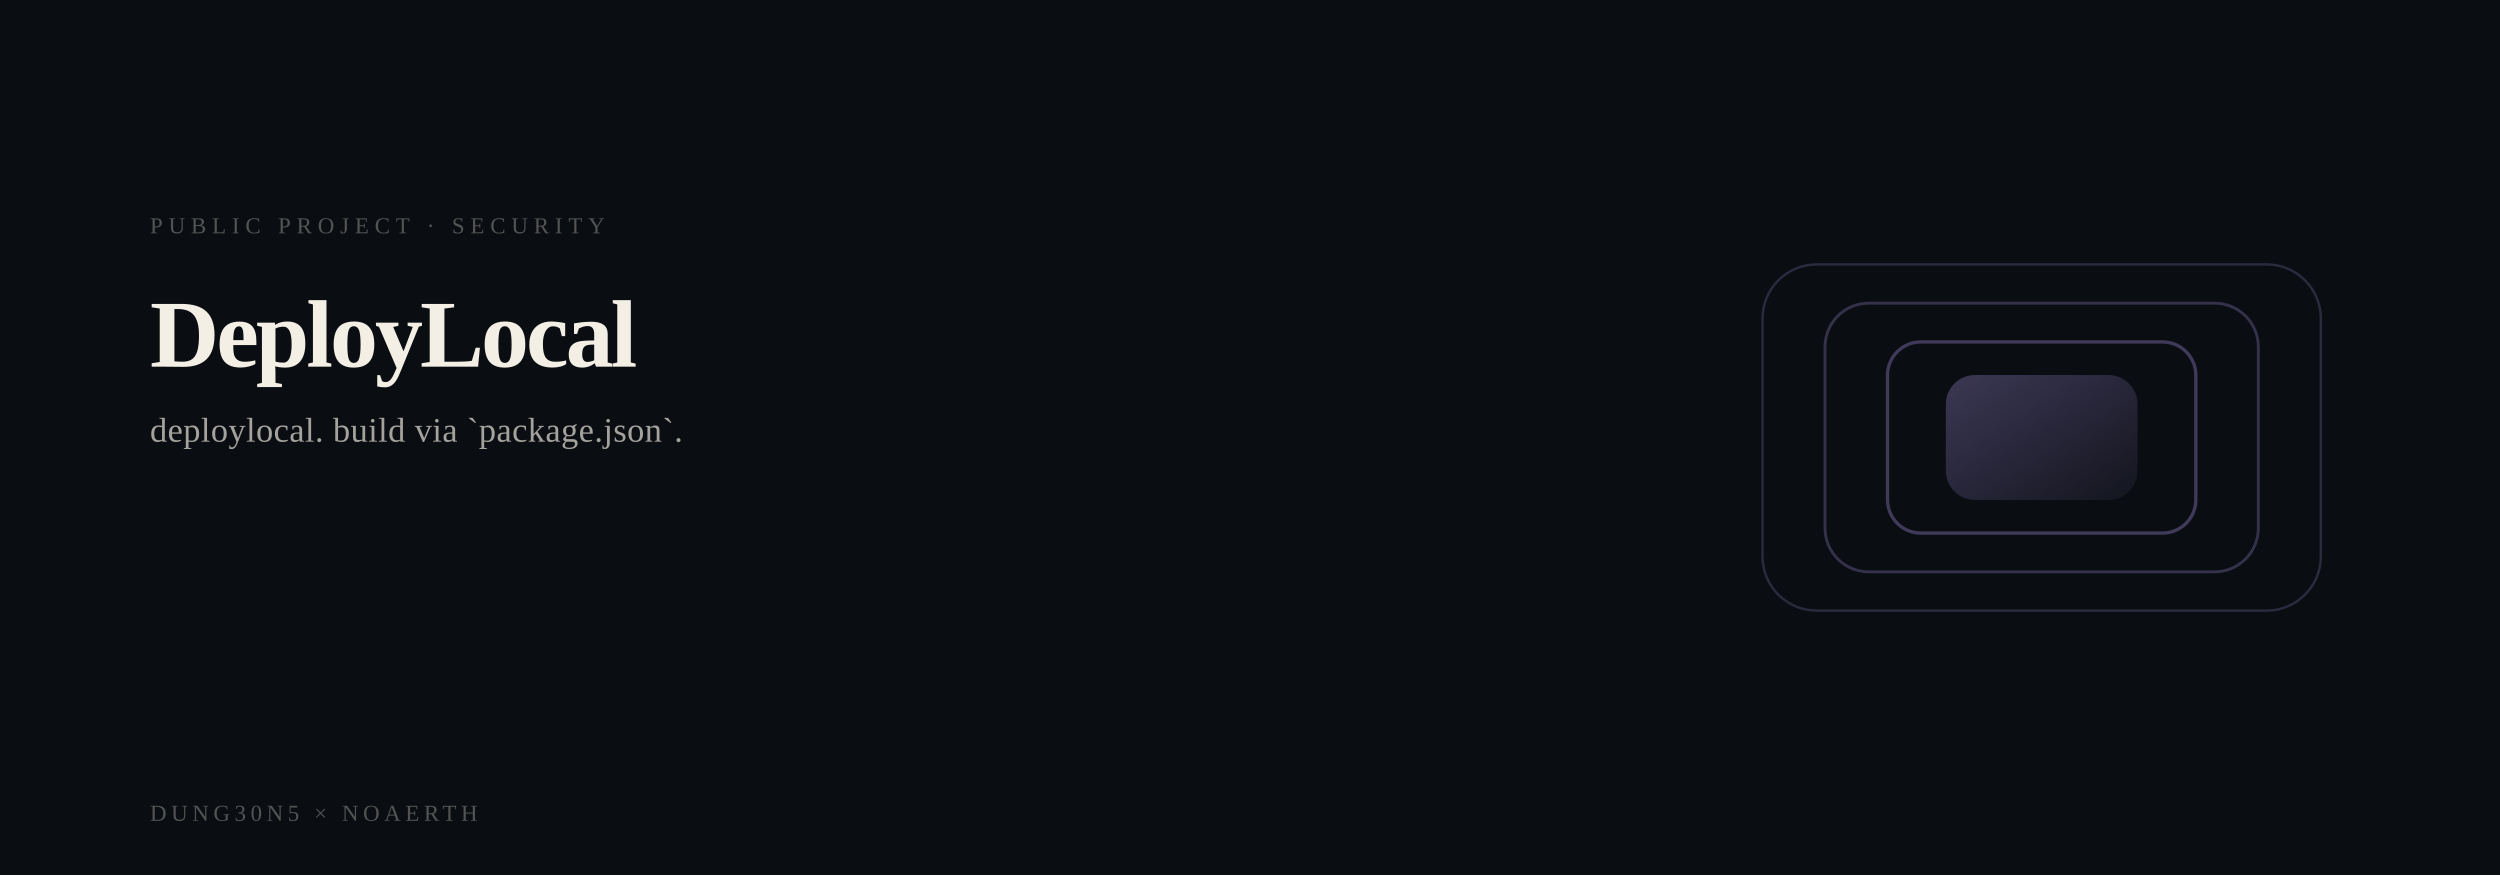
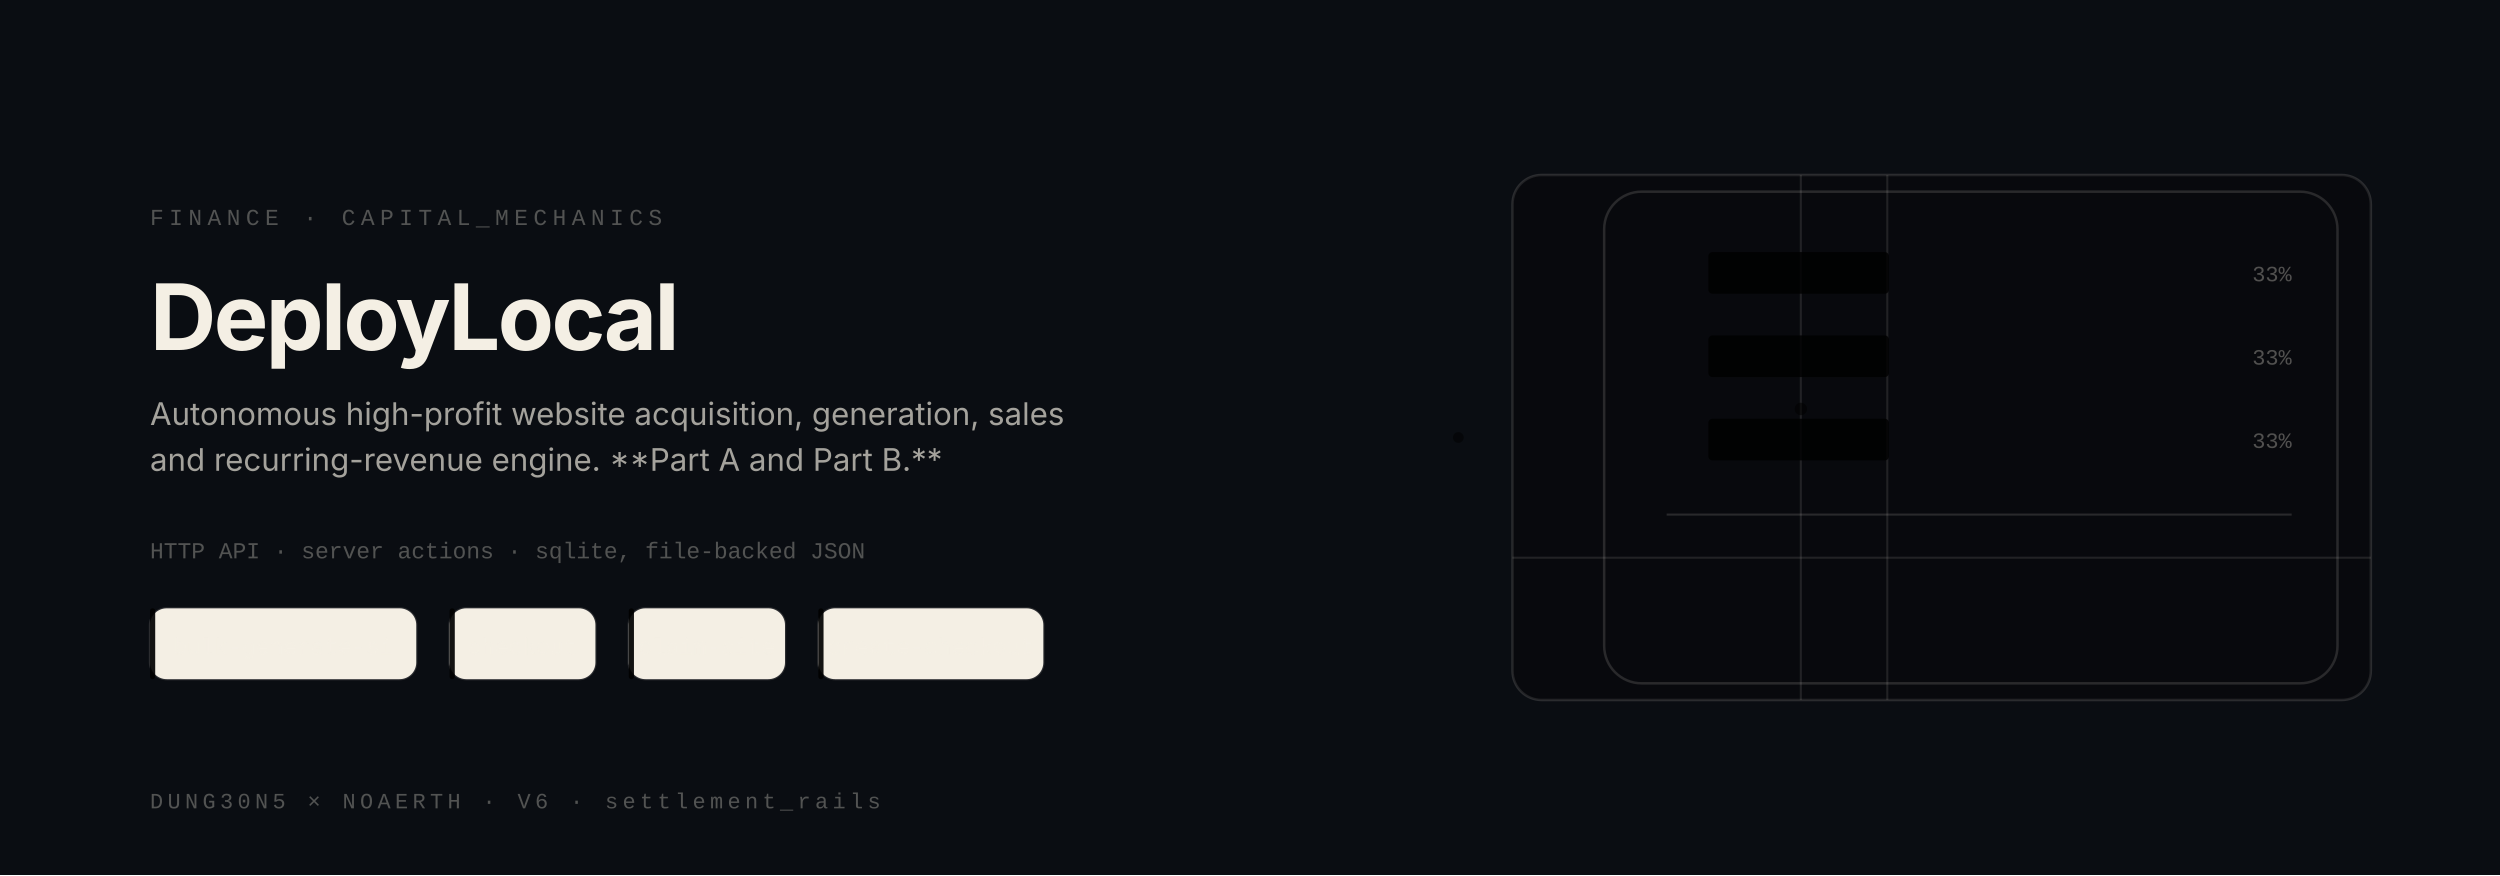
- <svg xmlns="http://www.w3.org/2000/svg" viewBox="0 0 1200 420" width="1200" height="420" role="img" aria-label="DeployLocal: lattice with partial connectivity. Motion depicts peers exchange state and converge.">
-   <defs>
-     <linearGradient id="hero-deploylocal-dark-a" x1="0" y1="0" x2="1" y2="1">
-       <stop offset="0" stop-color="#9d8bd6" stop-opacity="0.85" />
-       <stop offset="1" stop-color="#9d8bd6" stop-opacity="0.15" />
-     </linearGradient>
-   </defs>
+ <svg xmlns="http://www.w3.org/2000/svg" viewBox="0 0 1200 420" width="1200" height="420" role="img" aria-label="DeployLocal: value enters, allocates across positions, and settles">
  <rect width="1200" height="420" fill="#0a0d12" />
-   <rect x="906" y="164.12" width="148" height="91.76" rx="16" fill="none" stroke="#9d8bd6" stroke-width="1.60" opacity="0.36" />
-   <rect x="876" y="145.52" width="208" height="128.96" rx="21" fill="none" stroke="#9d8bd6" stroke-width="1.38" opacity="0.29" />
-   <rect x="846" y="126.92" width="268" height="166.16" rx="26" fill="none" stroke="#9d8bd6" stroke-width="1.16" opacity="0.23" />
-   <rect x="934" y="180" width="92" height="60" rx="14" fill="url(#hero-deploylocal-dark-a)" opacity="0.40" />
-   <text x="72" y="112" fill="#f4efe44f" font-size="11" letter-spacing="2.8">PUBLIC PROJECT · SECURITY</text>
-   <text x="72" y="176" fill="#f4efe4" font-size="46" font-weight="660" letter-spacing="-1.4">DeployLocal</text>
-   <text x="72" y="212" fill="#f4efe4a8" font-size="16.5" letter-spacing="0.2">deploylocal. build via `package.json`.</text>
-   <rect x="72" y="266" width="106" height="40" rx="9" fill="#f4efe4" fill-opacity="0.05" stroke="#f4efe424" stroke-width="1.1" opacity="0">
-     <animate attributeName="opacity" from="0" to="1" dur="0.5s" begin="0.50s" fill="freeze" />
-   </rect>
-   <rect x="72" y="266" width="2.5" height="40" rx="1.2" fill="#9d8bd6" opacity="0">
-     <animate attributeName="opacity" from="0" to="0.9" dur="0.5s" begin="0.50s" fill="freeze" />
-   </rect>
-   <text x="125" y="291" fill="#f4efe4" font-size="11.5" text-anchor="middle" font-family="ui-monospace,SFMono-Regular,Menlo,monospace" opacity="0">request<animate attributeName="opacity" from="0" to="1" dur="0.5s" begin="0.65s" fill="freeze" />
-   </text>
-   <rect x="194" y="266" width="106" height="40" rx="9" fill="#f4efe4" fill-opacity="0.05" stroke="#f4efe424" stroke-width="1.1" opacity="0">
-     <animate attributeName="opacity" from="0" to="1" dur="0.5s" begin="1.00s" fill="freeze" />
-   </rect>
-   <rect x="194" y="266" width="2.5" height="40" rx="1.2" fill="#9d8bd6" opacity="0">
-     <animate attributeName="opacity" from="0" to="0.9" dur="0.5s" begin="1.00s" fill="freeze" />
-   </rect>
-   <text x="247" y="291" fill="#f4efe4" font-size="11.5" text-anchor="middle" font-family="ui-monospace,SFMono-Regular,Menlo,monospace" opacity="0">peer exchange<animate attributeName="opacity" from="0" to="1" dur="0.5s" begin="1.15s" fill="freeze" />
-   </text>
-   <rect x="316" y="266" width="106" height="40" rx="9" fill="#f4efe4" fill-opacity="0.05" stroke="#f4efe424" stroke-width="1.1" opacity="0">
-     <animate attributeName="opacity" from="0" to="1" dur="0.5s" begin="1.50s" fill="freeze" />
-   </rect>
-   <rect x="316" y="266" width="2.5" height="40" rx="1.2" fill="#9d8bd6" opacity="0">
-     <animate attributeName="opacity" from="0" to="0.9" dur="0.5s" begin="1.50s" fill="freeze" />
-   </rect>
-   <text x="369" y="291" fill="#f4efe4" font-size="11.5" text-anchor="middle" font-family="ui-monospace,SFMono-Regular,Menlo,monospace" opacity="0">attest<animate attributeName="opacity" from="0" to="1" dur="0.5s" begin="1.65s" fill="freeze" />
-   </text>
-   <rect x="438" y="266" width="106" height="40" rx="9" fill="#f4efe4" fill-opacity="0.05" stroke="#f4efe424" stroke-width="1.1" opacity="0">
-     <animate attributeName="opacity" from="0" to="1" dur="0.5s" begin="2.00s" fill="freeze" />
-   </rect>
-   <rect x="438" y="266" width="2.5" height="40" rx="1.2" fill="#e7c27a" opacity="0">
-     <animate attributeName="opacity" from="0" to="0.9" dur="0.5s" begin="2.00s" fill="freeze" />
-   </rect>
-   <text x="491" y="291" fill="#f4efe4" font-size="11.5" text-anchor="middle" font-family="ui-monospace,SFMono-Regular,Menlo,monospace" opacity="0">accept<animate attributeName="opacity" from="0" to="1" dur="0.5s" begin="2.15s" fill="freeze" />
-   </text>
-   <text x="72" y="394" fill="#f4efe44f" font-size="11" letter-spacing="2.2">DUNG30N5 × NOAERTH</text>
+   <text x="72" y="108" font-family="ui-monospace, SFMono-Regular, Menlo, Monaco, Consolas, 'Liberation Mono', monospace" font-size="11" letter-spacing="2.6" fill="#f4efe44f">FINANCE · CAPITAL_MECHANICS</text>
+   <text x="72" y="168" font-family="-apple-system, BlinkMacSystemFont, 'Segoe UI', Inter, Helvetica, Arial, sans-serif" font-size="44" font-weight="660" letter-spacing="-1.2" fill="#f4efe4">DeployLocal</text>
+   <text x="72" y="204" font-family="-apple-system, BlinkMacSystemFont, 'Segoe UI', Inter, Helvetica, Arial, sans-serif" font-size="15" fill="#f4efe4a8">Autonomous high-profit website acquisition, generation, sales</text>
+   <text x="72" y="226" font-family="-apple-system, BlinkMacSystemFont, 'Segoe UI', Inter, Helvetica, Arial, sans-serif" font-size="15" fill="#f4efe4a8">and recurring-revenue engine. **Part A and Part B.**</text>
+   <text x="72" y="268" font-family="ui-monospace, SFMono-Regular, Menlo, Monaco, Consolas, 'Liberation Mono', monospace" font-size="11" fill="#f4efe44f">HTTP API · server actions · sqlite, file-backed JSON</text>
+   <rect x="72.0" y="292.0" width="127.8" height="34.0" rx="8" fill="#f4efe4" stroke="#f4efe424" stroke-width="1.1" />
+   <rect x="72.0" y="292.0" width="2.5" height="34.0" rx="1.2" fill="amber" opacity="0.92" />
+   <text x="135.9" y="314" font-family="ui-monospace, SFMono-Regular, Menlo, Monaco, Consolas, 'Liberation Mono', monospace" font-size="11" fill="#f4efe4" fill-opacity="0.82" text-anchor="middle">bulk-generate-si</text>
+   <rect x="215.8" y="292.0" width="70.0" height="34.0" rx="8" fill="#f4efe4" stroke="#f4efe424" stroke-width="1.1" />
+   <rect x="215.8" y="292.0" width="2.5" height="34.0" rx="1.2" fill="amber" opacity="0.92" />
+   <text x="250.8" y="314" font-family="ui-monospace, SFMono-Regular, Menlo, Monaco, Consolas, 'Liberation Mono', monospace" font-size="11" fill="#f4efe4" fill-opacity="0.82" text-anchor="middle">checkout</text>
+   <rect x="301.8" y="292.0" width="75.0" height="34.0" rx="8" fill="#f4efe4" stroke="#f4efe424" stroke-width="1.1" />
+   <rect x="301.8" y="292.0" width="2.5" height="34.0" rx="1.2" fill="amber" opacity="0.92" />
+   <text x="339.3" y="314" font-family="ui-monospace, SFMono-Regular, Menlo, Monaco, Consolas, 'Liberation Mono', monospace" font-size="11" fill="#f4efe4" fill-opacity="0.82" text-anchor="middle">claim-site</text>
+   <rect x="392.8" y="292.0" width="108.0" height="34.0" rx="8" fill="#f4efe4" stroke="#f4efe424" stroke-width="1.1" />
+   <rect x="392.8" y="292.0" width="2.5" height="34.0" rx="1.2" fill="mint" opacity="0.92" />
+   <text x="446.8" y="314" font-family="ui-monospace, SFMono-Regular, Menlo, Monaco, Consolas, 'Liberation Mono', monospace" font-size="11" fill="#f4efe4" fill-opacity="0.82" text-anchor="middle">create-checkout</text>
+   <rect x="726.0" y="84.0" width="412.0" height="252.0" rx="14" fill="amber" fill-opacity="0.05" />
+   <line x1="740.0" y1="85.0" x2="1124.0" y2="85.0" stroke="amber" stroke-width="1.6" opacity="0.4" />
+   <rect x="726.0" y="84.0" width="412.0" height="252.0" rx="14" fill="none" stroke="#f4efe424" stroke-width="1.2" />
+   <line x1="864.4" y1="84.0" x2="864.4" y2="336.0" stroke="#f4efe424" stroke-width="1" />
+   <line x1="905.9" y1="84.0" x2="905.9" y2="336.0" stroke="#f4efe424" stroke-width="1" />
+   <line x1="726.0" y1="267.7" x2="1138.0" y2="267.7" stroke="#f4efe424" stroke-width="1" />
+   <circle cx="864.4" cy="196.3" r="3" fill="amber" opacity="0.55" />
+   <rect x="726.0" y="84.0" width="412.0" height="252.0" rx="14" fill="#000" fill-opacity="0.22" />
+   <path d="M1094.0 302.0 h20 M1104.0 292.0 v20" stroke="mint" stroke-width="1.4" opacity="0.6" />
+   <rect x="770" y="92" width="352" height="236" rx="18" fill="none" stroke="#f4efe424" stroke-width="1.2" />
+   <rect x="820.0" y="121.0" width="86.7" height="20.0" rx="2" fill="mint" opacity="0.82" />
+   <text x="1100" y="135" font-family="ui-monospace, SFMono-Regular, Menlo, Monaco, Consolas, 'Liberation Mono', monospace" font-size="10.5" fill="#f4efe44f" text-anchor="end">33%</text>
+   <rect x="820.0" y="161.0" width="86.7" height="20.0" rx="2" fill="amber" opacity="0.82" />
+   <text x="1100" y="175" font-family="ui-monospace, SFMono-Regular, Menlo, Monaco, Consolas, 'Liberation Mono', monospace" font-size="10.5" fill="#f4efe44f" text-anchor="end">33%</text>
+   <rect x="820.0" y="201.0" width="86.7" height="20.0" rx="2" fill="amber" opacity="0.82" />
+   <text x="1100" y="215" font-family="ui-monospace, SFMono-Regular, Menlo, Monaco, Consolas, 'Liberation Mono', monospace" font-size="10.5" fill="#f4efe44f" text-anchor="end">33%</text>
+   <line x1="800" y1="247" x2="1100" y2="247" stroke="#f4efe424" stroke-width="1" />
+   <circle cx="700.0" cy="210.0" r="2.6" fill="amber" opacity="0.5" />
+   <text x="72" y="388" font-family="ui-monospace, SFMono-Regular, Menlo, Monaco, Consolas, 'Liberation Mono', monospace" font-size="10.5" letter-spacing="2.1" fill="#f4efe44f">DUNG30N5 × NOAERTH · V6 · settlement_rails</text>
</svg>
